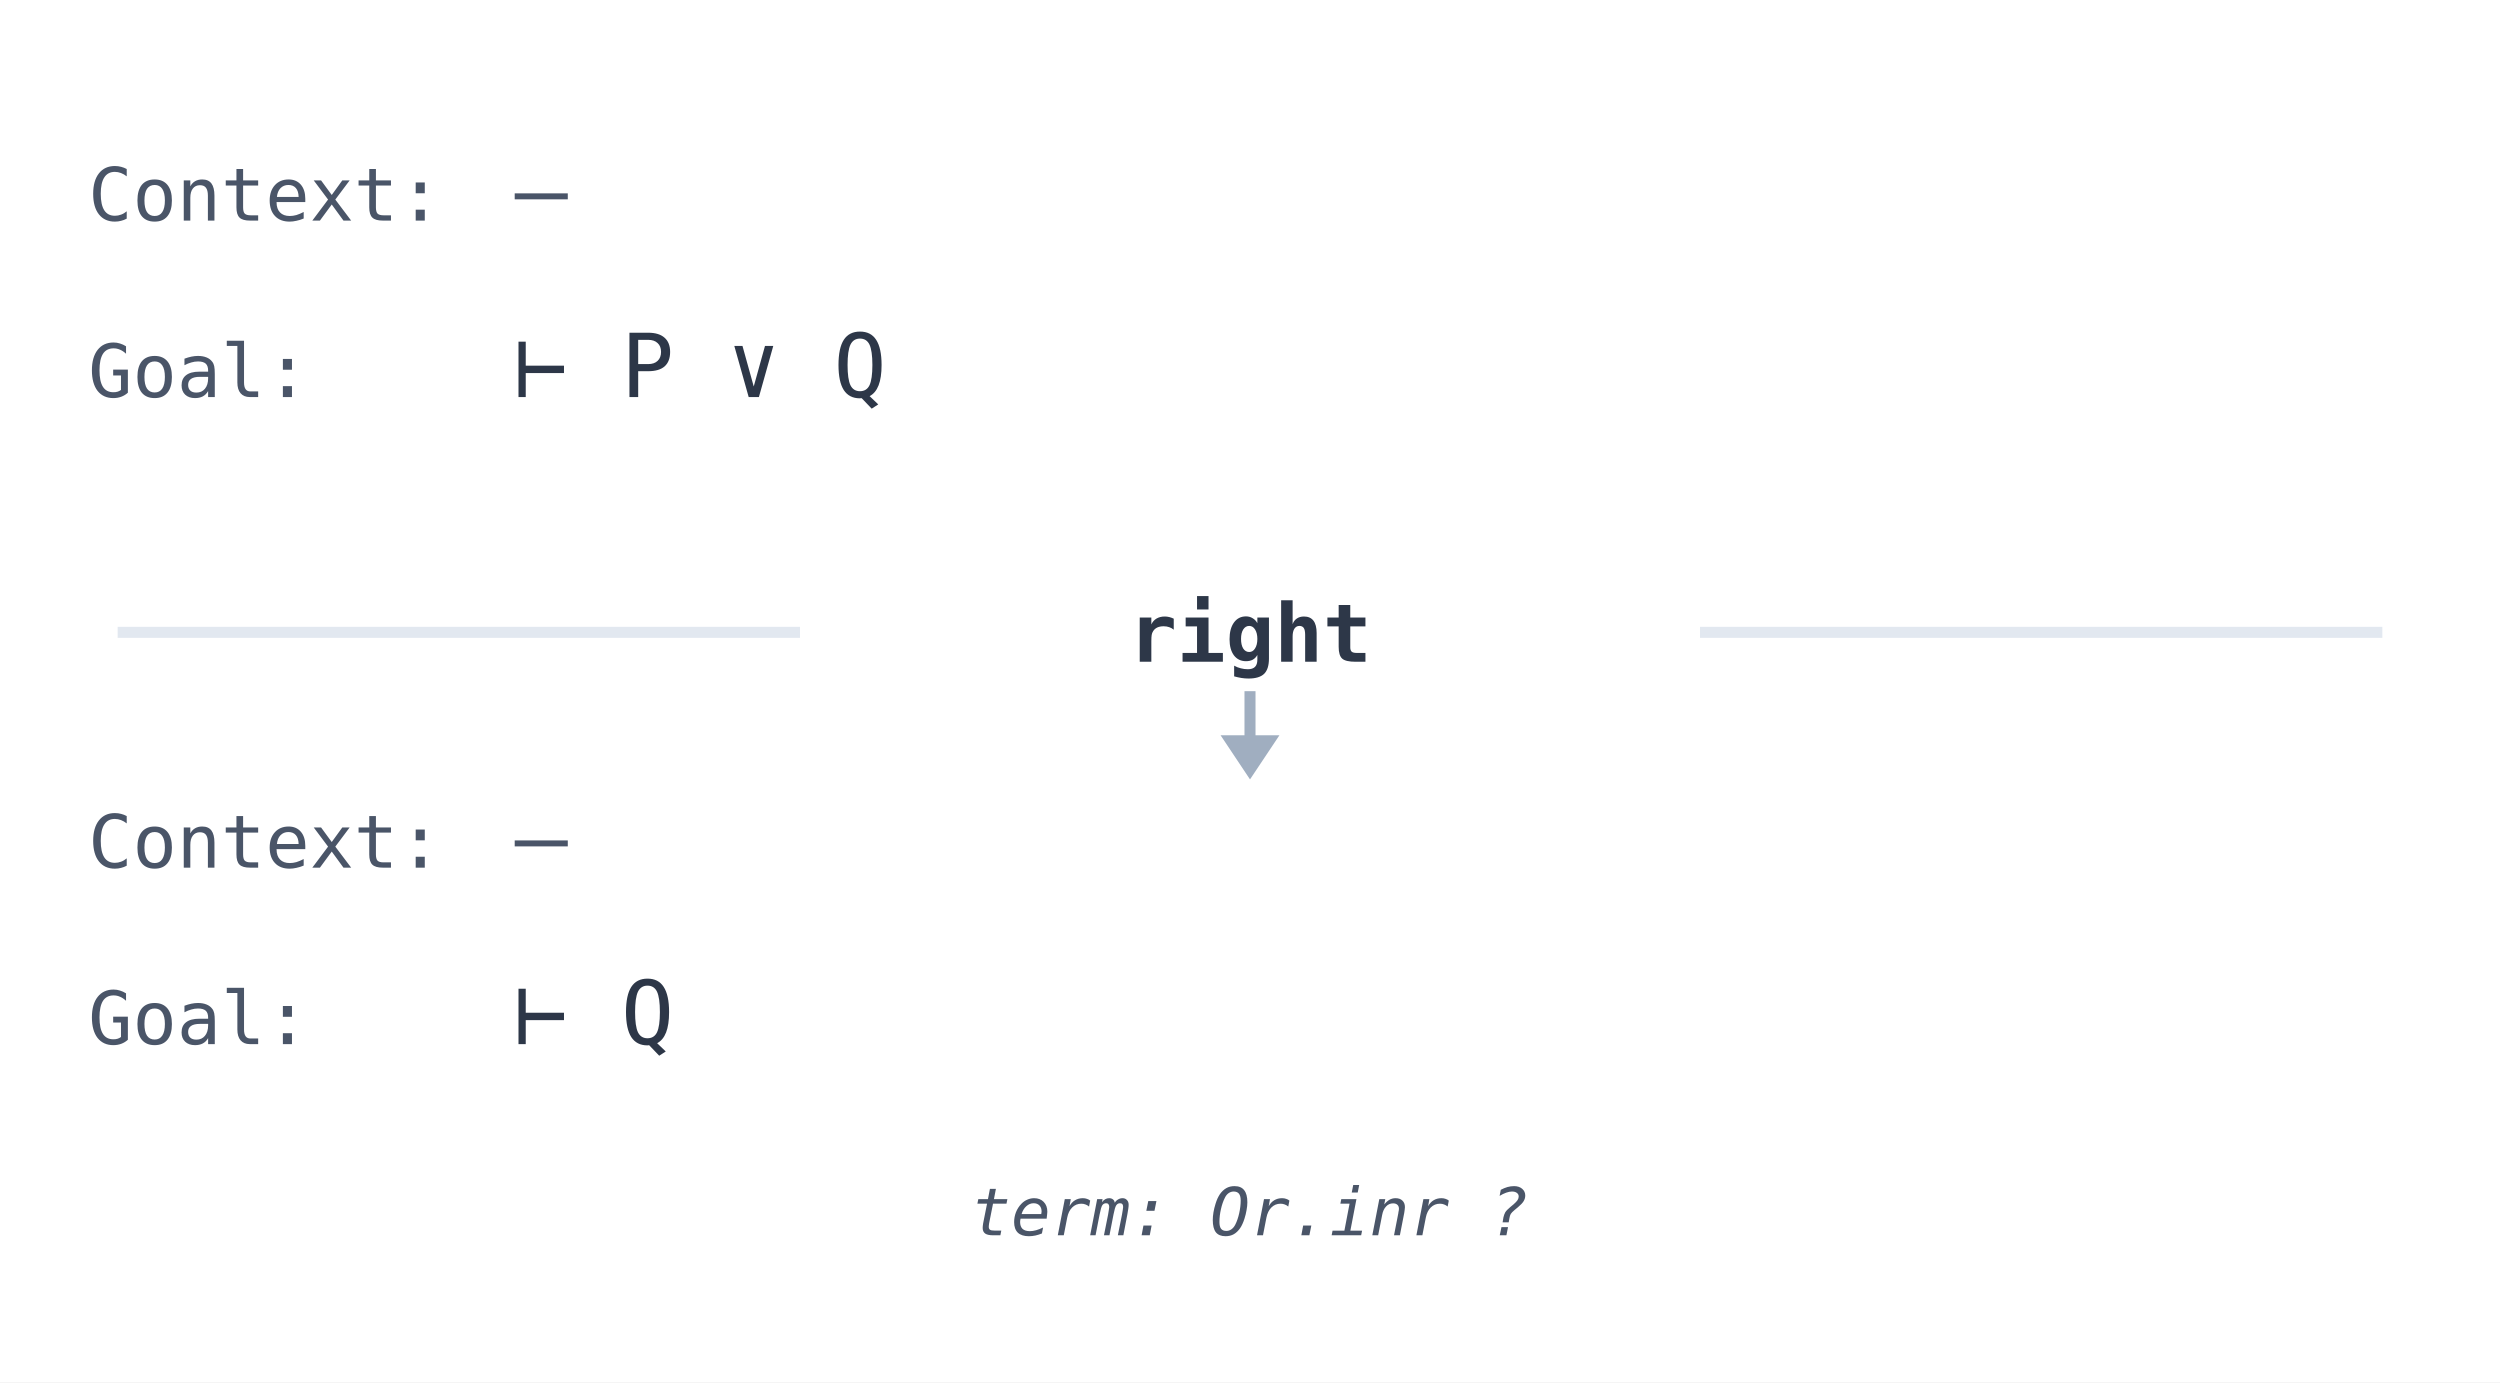
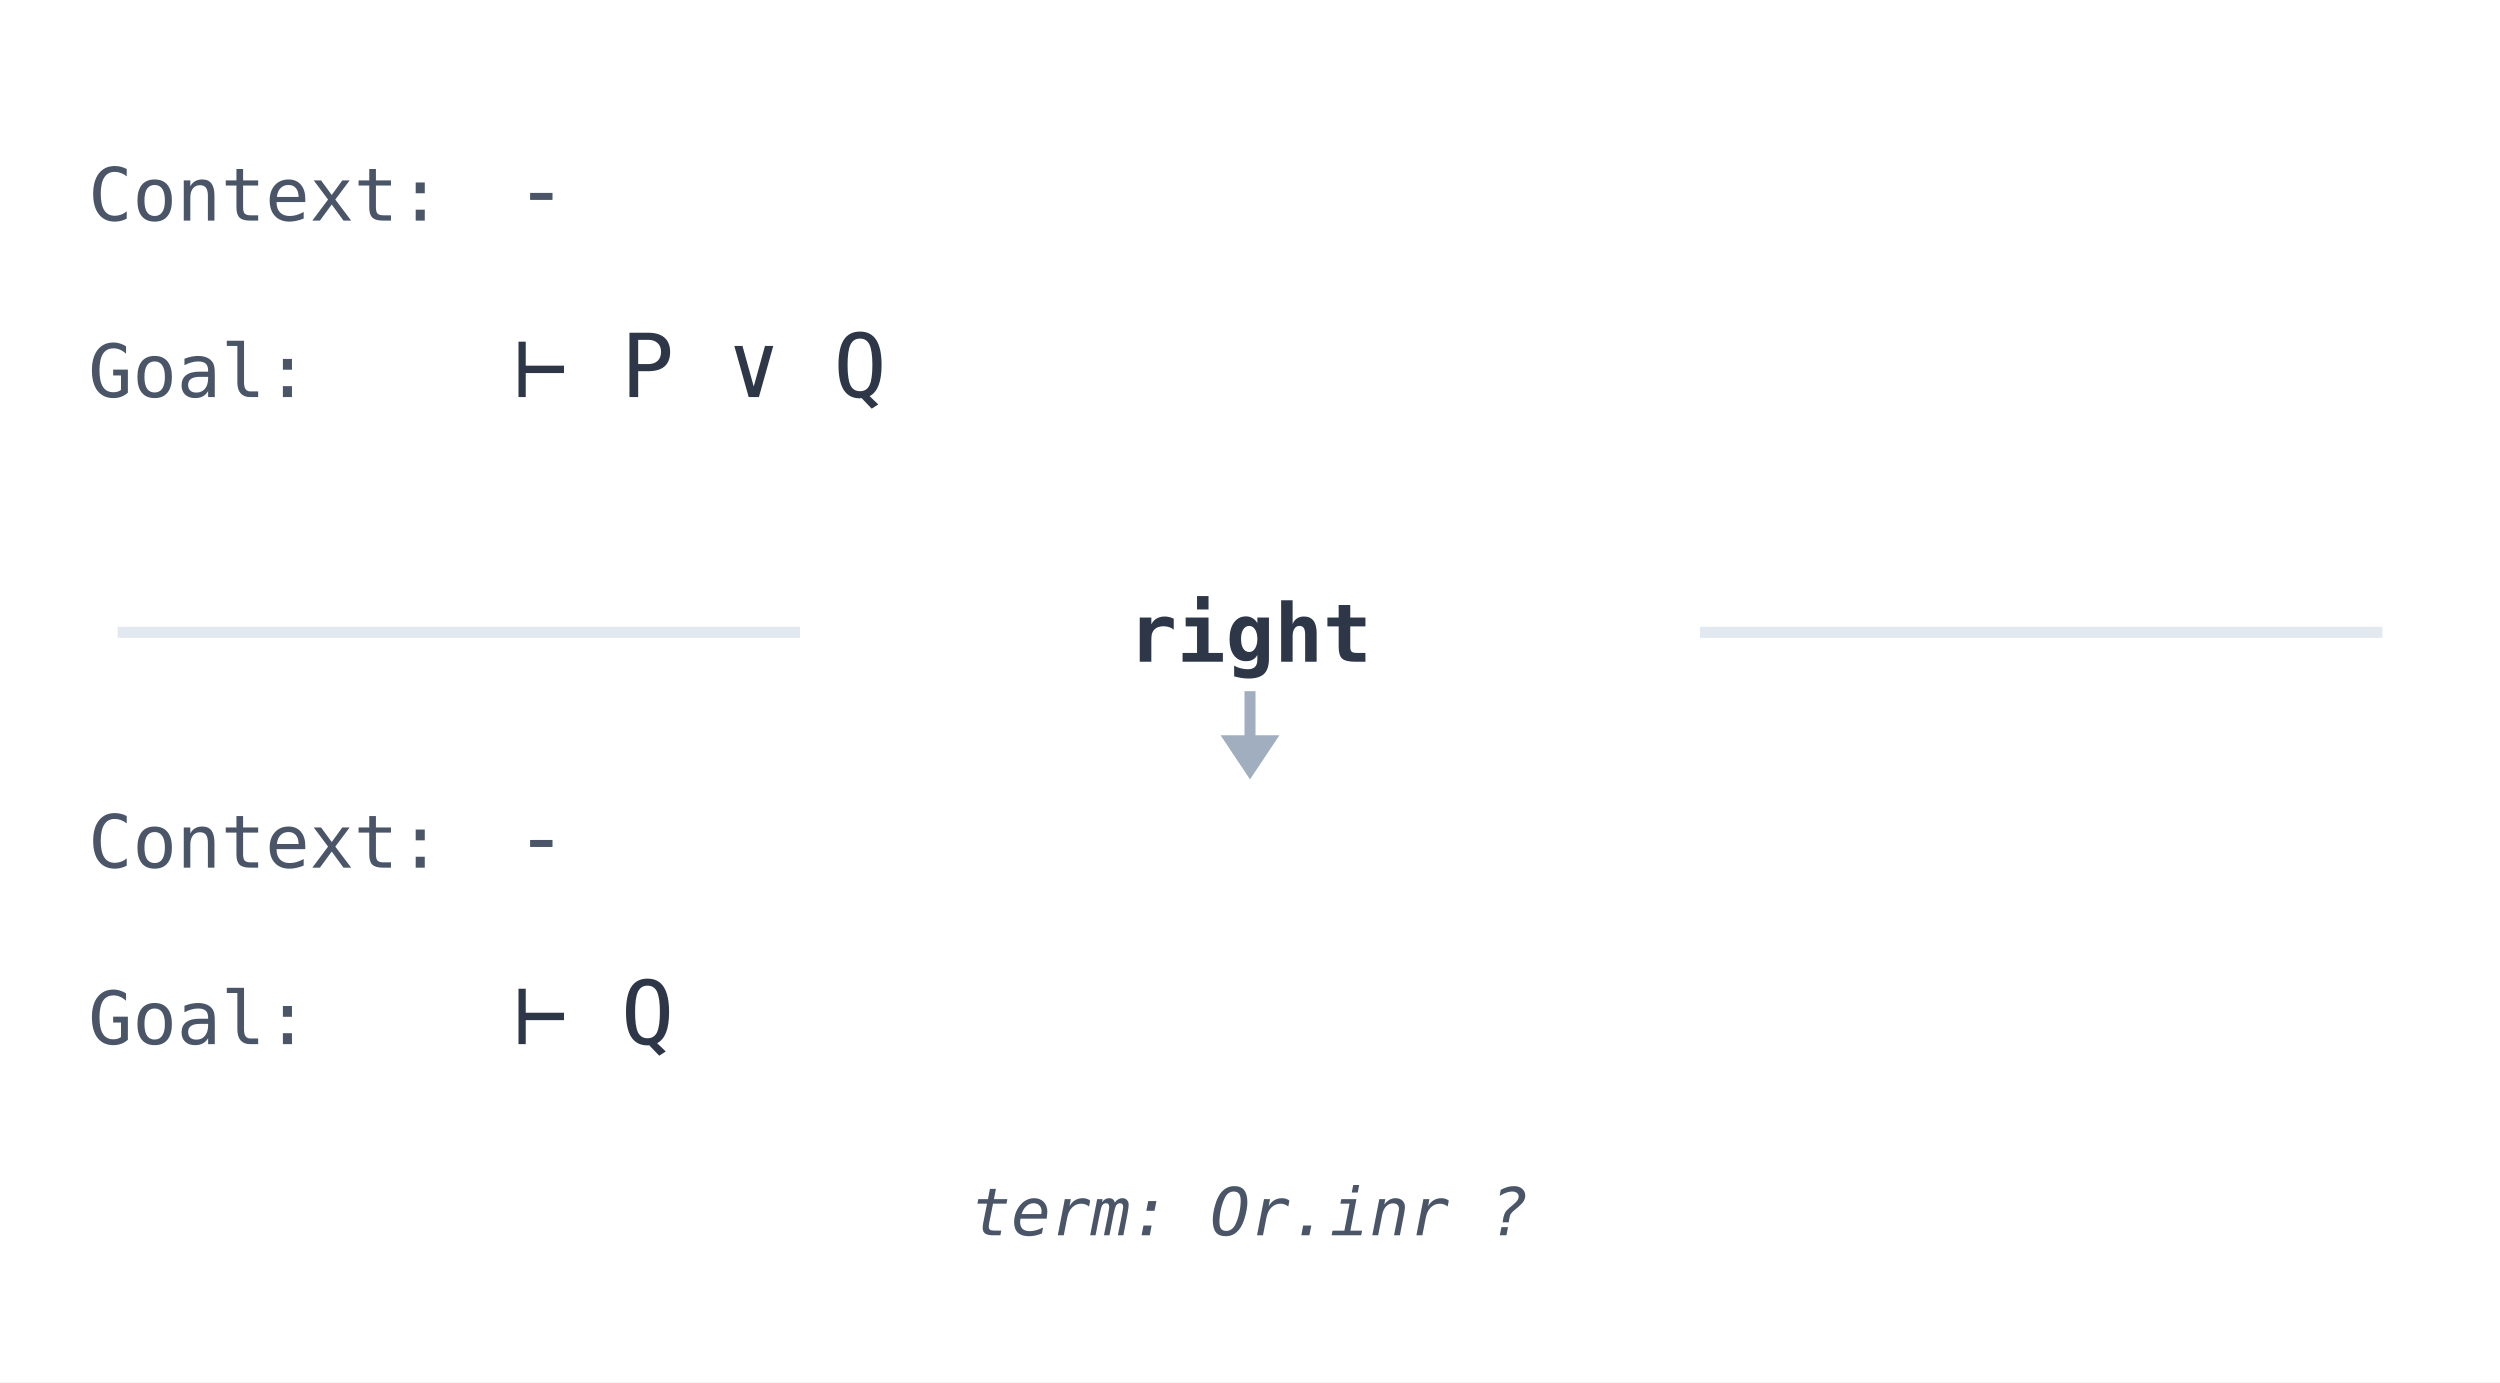
<svg xmlns="http://www.w3.org/2000/svg" viewBox="0 0 340 188">
  <rect width="340" height="188" fill="white" />
  <text x="12" y="30" font-family="Iosevka, Fira Mono, DejaVu Sans Mono, ui-monospace, monospace" font-size="10" fill="#4a5568" text-anchor="start" font-weight="normal" font-style="normal">Context:</text>
-   <text x="70" y="30" font-family="Iosevka, Fira Mono, DejaVu Sans Mono, ui-monospace, monospace" font-size="12" fill="#4a5568" text-anchor="start" font-weight="normal" font-style="normal">—</text>
+   <text x="70" y="30" font-family="Iosevka, Fira Mono, DejaVu Sans Mono, ui-monospace, monospace" font-size="12" fill="#4a5568" text-anchor="start" font-weight="normal" font-style="normal">-</text>
  <text x="12" y="54" font-family="Iosevka, Fira Mono, DejaVu Sans Mono, ui-monospace, monospace" font-size="10" fill="#4a5568" text-anchor="start" font-weight="normal" font-style="normal">Goal:</text>
  <text x="70" y="54" font-family="Iosevka, Fira Mono, DejaVu Sans Mono, ui-monospace, monospace" font-size="12" fill="#2d3748" text-anchor="start" font-weight="normal" font-style="normal">⊢ P ∨ Q</text>
  <line x1="16" y1="86.0" x2="108.8" y2="86.0" stroke="#e2e8f0" stroke-width="1.5" />
  <text x="170.0" y="90.0" font-family="Iosevka, Fira Mono, DejaVu Sans Mono, ui-monospace, monospace" font-size="11" fill="#2d3748" text-anchor="middle" font-weight="600" font-style="normal">right</text>
  <line x1="231.2" y1="86.0" x2="324" y2="86.0" stroke="#e2e8f0" stroke-width="1.5" />
  <line x1="170.0" y1="94.0" x2="170.0" y2="102.0" stroke="#a0aec0" stroke-width="1.5" />
  <polygon points="166.0,100.0 174.0,100.0 170.0,106.0" fill="#a0aec0" />
  <text x="12" y="118" font-family="Iosevka, Fira Mono, DejaVu Sans Mono, ui-monospace, monospace" font-size="10" fill="#4a5568" text-anchor="start" font-weight="normal" font-style="normal">Context:</text>
-   <text x="70" y="118" font-family="Iosevka, Fira Mono, DejaVu Sans Mono, ui-monospace, monospace" font-size="12" fill="#4a5568" text-anchor="start" font-weight="normal" font-style="normal">—</text>
+   <text x="70" y="118" font-family="Iosevka, Fira Mono, DejaVu Sans Mono, ui-monospace, monospace" font-size="12" fill="#4a5568" text-anchor="start" font-weight="normal" font-style="normal">-</text>
  <text x="12" y="142" font-family="Iosevka, Fira Mono, DejaVu Sans Mono, ui-monospace, monospace" font-size="10" fill="#4a5568" text-anchor="start" font-weight="normal" font-style="normal">Goal:</text>
  <text x="70" y="142" font-family="Iosevka, Fira Mono, DejaVu Sans Mono, ui-monospace, monospace" font-size="12" fill="#2d3748" text-anchor="start" font-weight="normal" font-style="normal">⊢ Q</text>
  <text x="170.0" y="168" font-family="Iosevka, Fira Mono, DejaVu Sans Mono, ui-monospace, monospace" font-size="9" fill="#4a5568" text-anchor="middle" font-weight="normal" font-style="italic">term: Or.inr ?</text>
</svg>
